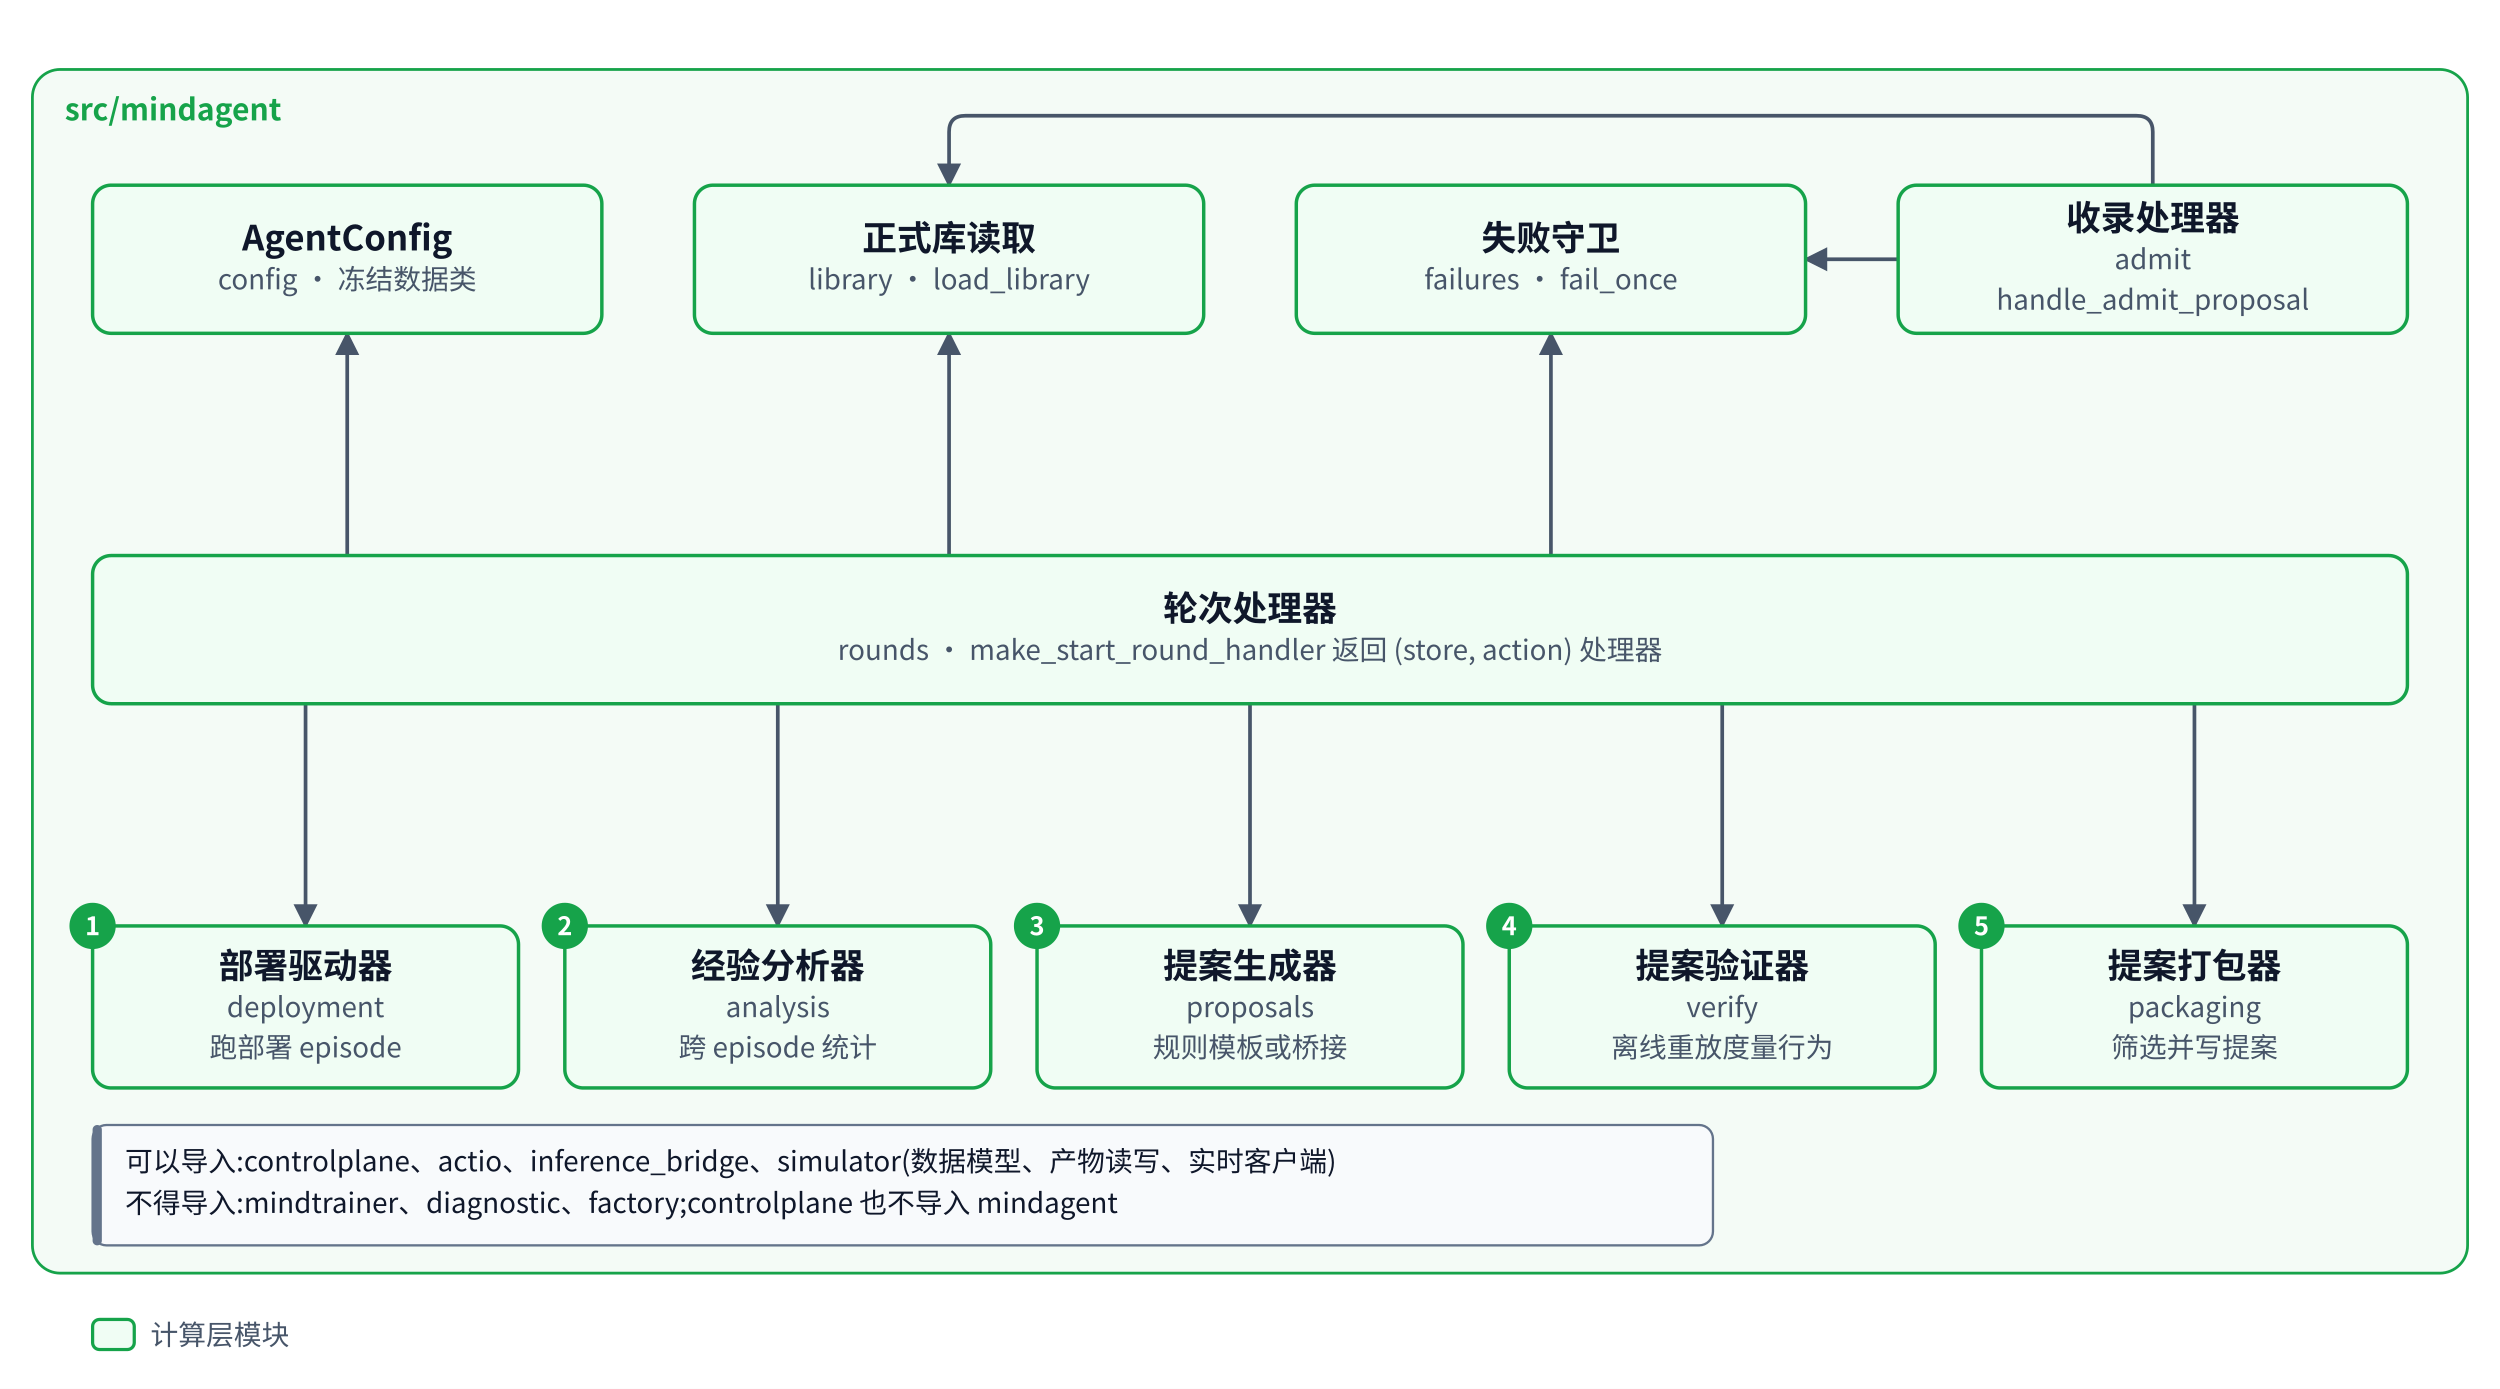
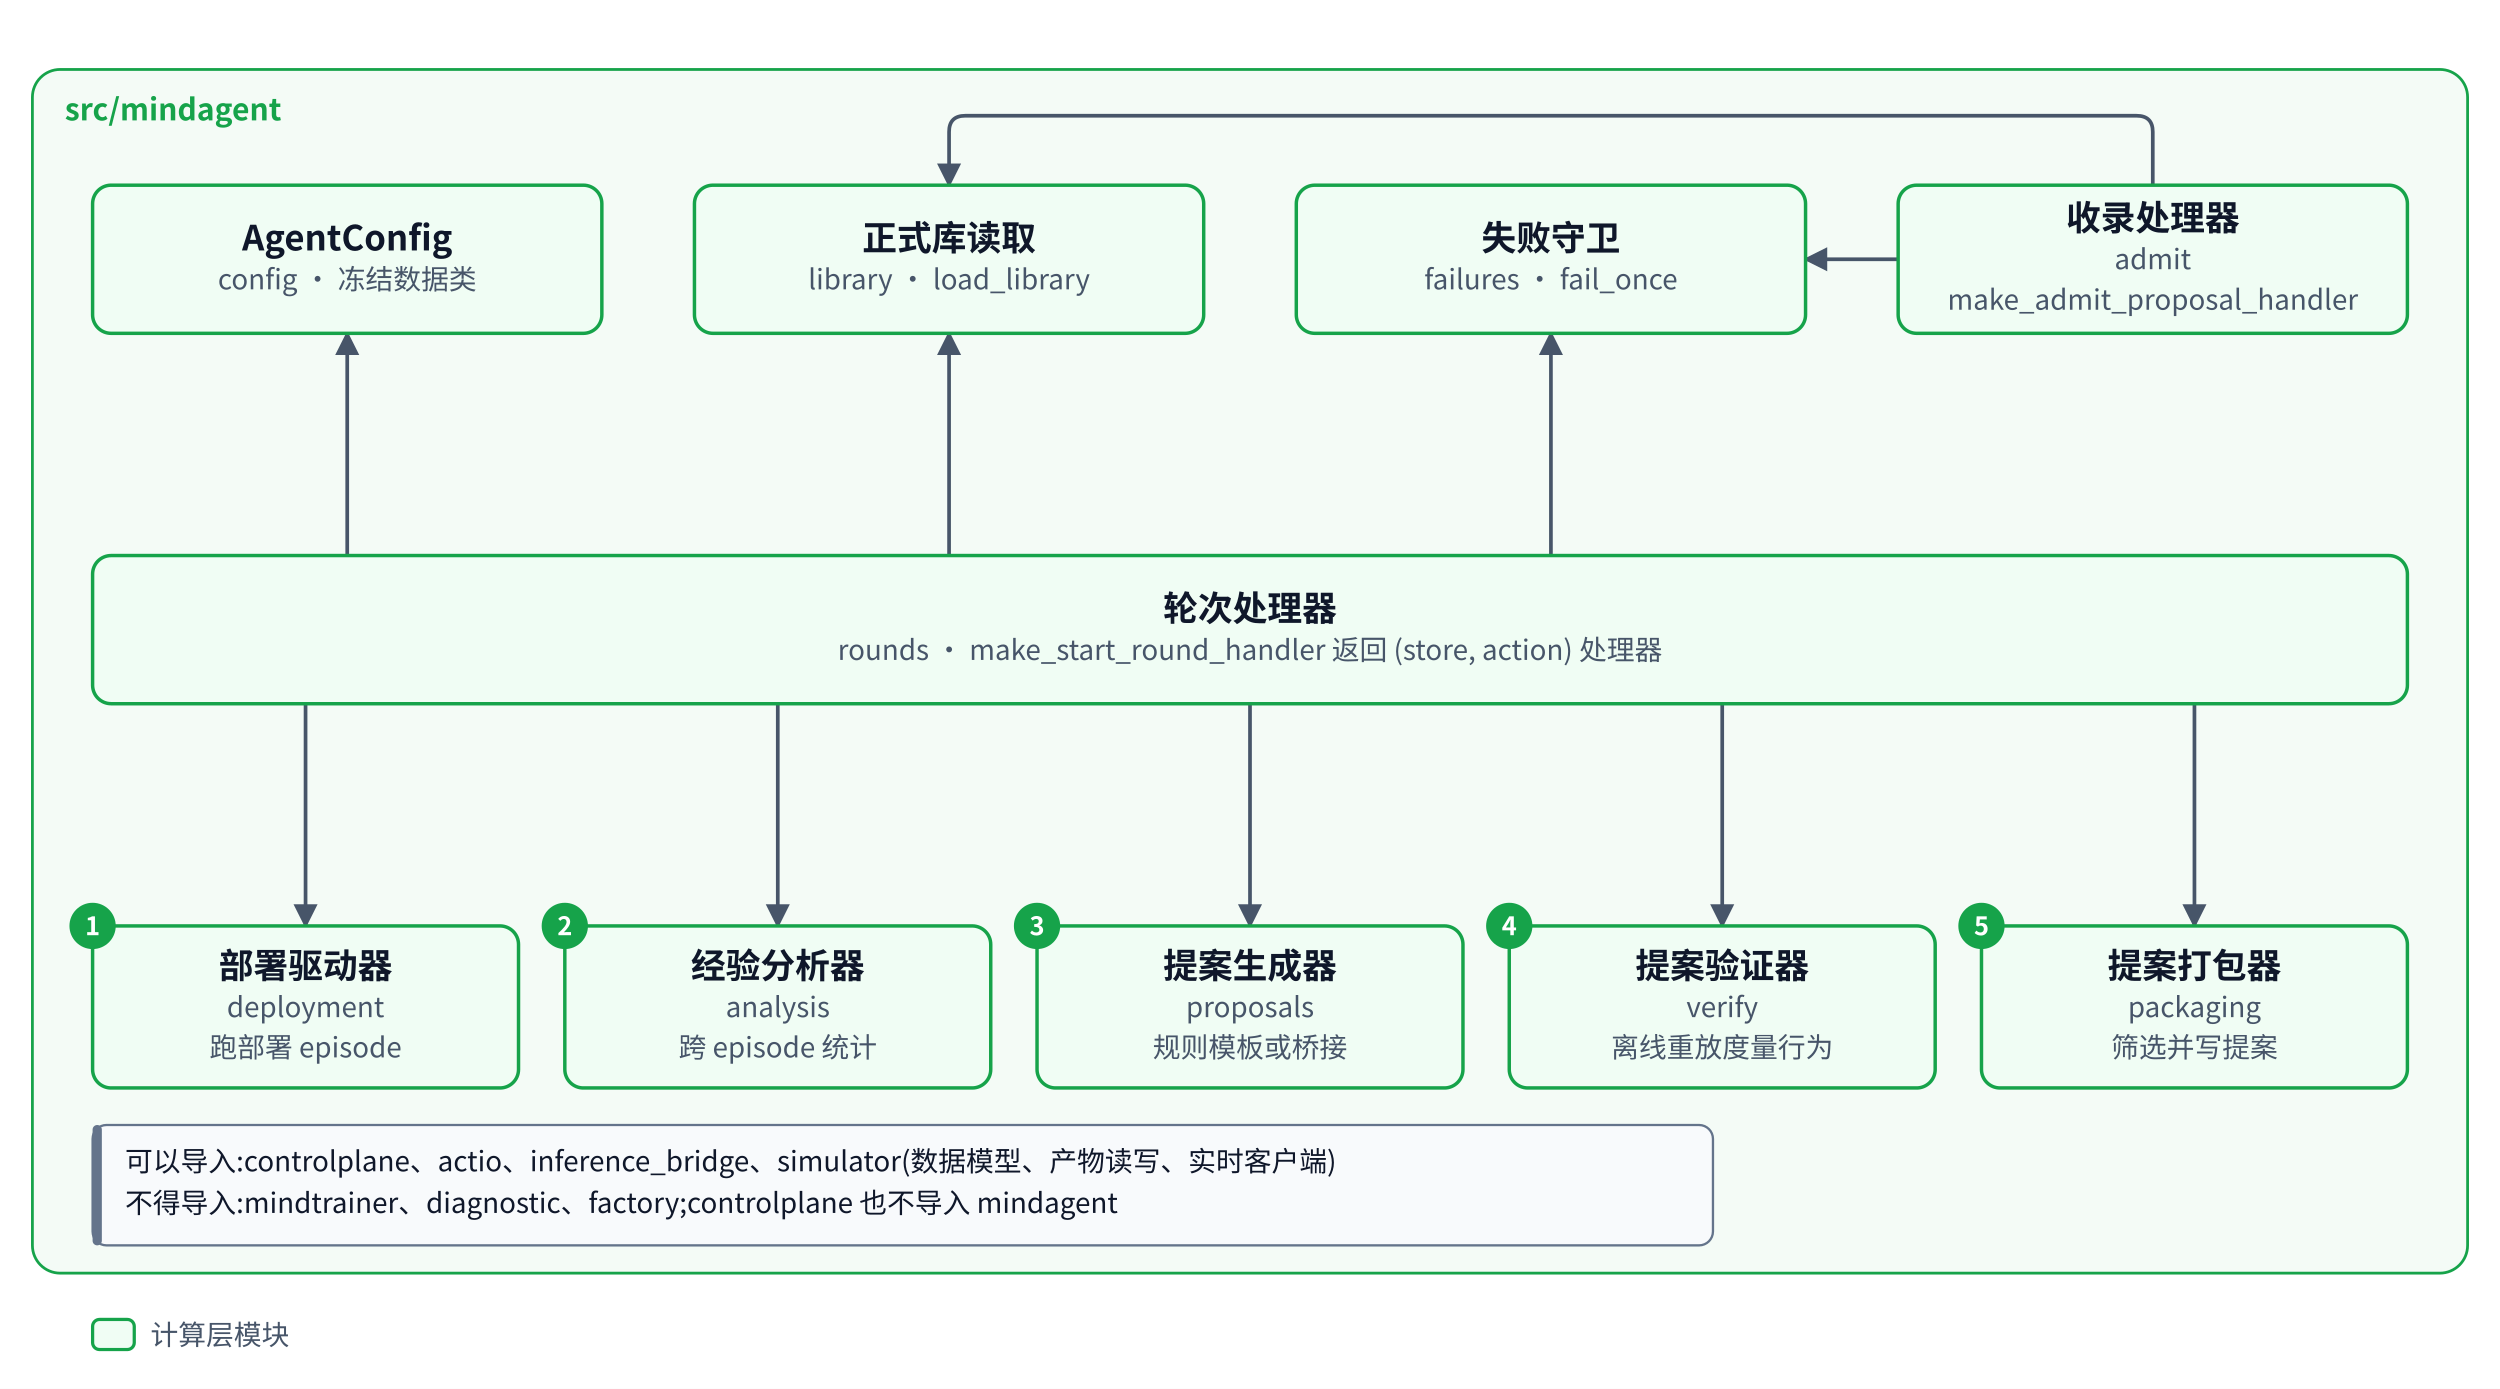
<svg xmlns="http://www.w3.org/2000/svg" viewBox="0 0 1080 600" width="1080" height="600" role="img" aria-labelledby="t d" font-family="-apple-system,BlinkMacSystemFont,'PingFang SC','Hiragino Sans GB','Noto Sans CJK SC','Microsoft YaHei','Segoe UI',Helvetica,Arial,sans-serif">
  <defs>
    <marker id="ah0" viewBox="0 0 10 10" refX="9" refY="5" markerWidth="6.5" markerHeight="6.5" orient="auto-start-reverse">
      <path d="M0,0 L10,5 L0,10 z" fill="#475569" />
    </marker>
  </defs>
  <rect width="1080" height="600" fill="#ffffff" />
  <rect x="14" y="30" width="1052" height="520" rx="12" fill="#16a34a" fill-opacity="0.05" stroke="#16a34a" stroke-width="1.2" />
  <text x="28" y="52" text-anchor="start" font-size="13" font-weight="700" fill="#16a34a">src/mindagent</text>
  <path d="M150.0,240.0 L150.0,144.0" fill="none" stroke="#475569" stroke-width="1.6" stroke-linejoin="round" stroke-linecap="round" marker-end="url(#ah0)" />
  <path d="M410.0,240.0 L410.0,144.0" fill="none" stroke="#475569" stroke-width="1.6" stroke-linejoin="round" stroke-linecap="round" marker-end="url(#ah0)" />
  <path d="M670.0,240.0 L670.0,144.0" fill="none" stroke="#475569" stroke-width="1.6" stroke-linejoin="round" stroke-linecap="round" marker-end="url(#ah0)" />
  <path d="M820.0,112.0 L780.0,112.0" fill="none" stroke="#475569" stroke-width="1.6" stroke-linejoin="round" stroke-linecap="round" marker-end="url(#ah0)" />
  <path d="M930.0,80.0 L930.0,57.0 Q930.0,50.0 923.0,50.0 L417.0,50.0 Q410.0,50.0 410.0,57.0 L410.0,80.0" fill="none" stroke="#475569" stroke-width="1.6" stroke-linejoin="round" stroke-linecap="round" marker-end="url(#ah0)" />
  <path d="M132.0,304.0 L132.0,400.0" fill="none" stroke="#475569" stroke-width="1.6" stroke-linejoin="round" stroke-linecap="round" marker-end="url(#ah0)" />
  <path d="M336.0,304.0 L336.0,400.0" fill="none" stroke="#475569" stroke-width="1.6" stroke-linejoin="round" stroke-linecap="round" marker-end="url(#ah0)" />
  <path d="M540.0,304.0 L540.0,400.0" fill="none" stroke="#475569" stroke-width="1.6" stroke-linejoin="round" stroke-linecap="round" marker-end="url(#ah0)" />
  <path d="M744.0,304.0 L744.0,400.0" fill="none" stroke="#475569" stroke-width="1.6" stroke-linejoin="round" stroke-linecap="round" marker-end="url(#ah0)" />
  <path d="M948.0,304.0 L948.0,400.0" fill="none" stroke="#475569" stroke-width="1.6" stroke-linejoin="round" stroke-linecap="round" marker-end="url(#ah0)" />
  <rect x="40" y="80" width="220" height="64" rx="8" fill="#f0fdf4" stroke="#16a34a" stroke-width="1.5" />
  <text x="150.0" y="108.2" text-anchor="middle" font-size="15" font-weight="700" fill="#0f172a">AgentConfig</text>
  <text x="150.0" y="125.0" text-anchor="middle" font-size="12" fill="#475569">config · 冻结数据类</text>
  <rect x="300" y="80" width="220" height="64" rx="8" fill="#f0fdf4" stroke="#16a34a" stroke-width="1.5" />
  <text x="410.0" y="108.2" text-anchor="middle" font-size="15" font-weight="700" fill="#0f172a">正式库读取</text>
  <text x="410.0" y="125.0" text-anchor="middle" font-size="12" fill="#475569">library · load_library</text>
  <rect x="560" y="80" width="220" height="64" rx="8" fill="#f0fdf4" stroke="#16a34a" stroke-width="1.5" />
  <text x="670.0" y="108.2" text-anchor="middle" font-size="15" font-weight="700" fill="#0f172a">失败守卫</text>
  <text x="670.0" y="125.0" text-anchor="middle" font-size="12" fill="#475569">failures · fail_once</text>
  <rect x="820" y="80" width="220" height="64" rx="8" fill="#f0fdf4" stroke="#16a34a" stroke-width="1.5" />
  <text x="930.0" y="99.5" text-anchor="middle" font-size="15" font-weight="700" fill="#0f172a">收录处理器</text>
  <text x="930.0" y="116.3" text-anchor="middle" font-size="12" fill="#475569">admit</text>
-   <text x="930.0" y="133.8" text-anchor="middle" font-size="12" fill="#475569">handle_admit_proposal</text>
+   <text x="930.0" y="133.8" text-anchor="middle" font-size="12" fill="#475569">make_admit_proposal_handler</text>
  <rect x="40" y="240" width="1000" height="64" rx="8" fill="#f0fdf4" stroke="#16a34a" stroke-width="1.5" />
  <text x="540.0" y="268.2" text-anchor="middle" font-size="15" font-weight="700" fill="#0f172a">轮次处理器</text>
  <text x="540.0" y="285.1" text-anchor="middle" font-size="12" fill="#475569">rounds · make_start_round_handler 返回 (store, action) 处理器</text>
  <rect x="40" y="400" width="184" height="70" rx="8" fill="#f0fdf4" stroke="#16a34a" stroke-width="1.5" />
  <text x="132.0" y="422.6" text-anchor="middle" font-size="15" font-weight="700" fill="#0f172a">部署驱动器</text>
  <text x="132.0" y="439.4" text-anchor="middle" font-size="12" fill="#475569">deployment</text>
  <text x="132.0" y="456.8" text-anchor="middle" font-size="12" fill="#475569">跑部署 episode</text>
  <rect x="244" y="400" width="184" height="70" rx="8" fill="#f0fdf4" stroke="#16a34a" stroke-width="1.5" />
  <text x="336.0" y="422.6" text-anchor="middle" font-size="15" font-weight="700" fill="#0f172a">经验分析器</text>
  <text x="336.0" y="439.4" text-anchor="middle" font-size="12" fill="#475569">analysis</text>
  <text x="336.0" y="456.8" text-anchor="middle" font-size="12" fill="#475569">跨 episode 统计</text>
  <rect x="448" y="400" width="184" height="70" rx="8" fill="#f0fdf4" stroke="#16a34a" stroke-width="1.5" />
  <text x="540.0" y="422.6" text-anchor="middle" font-size="15" font-weight="700" fill="#0f172a">提案生成器</text>
  <text x="540.0" y="439.4" text-anchor="middle" font-size="12" fill="#475569">proposals</text>
  <text x="540.0" y="456.8" text-anchor="middle" font-size="12" fill="#475569">规则模板或桥接</text>
  <rect x="652" y="400" width="184" height="70" rx="8" fill="#f0fdf4" stroke="#16a34a" stroke-width="1.5" />
  <text x="744.0" y="422.6" text-anchor="middle" font-size="15" font-weight="700" fill="#0f172a">提案验证器</text>
  <text x="744.0" y="439.4" text-anchor="middle" font-size="12" fill="#475569">verify</text>
  <text x="744.0" y="456.8" text-anchor="middle" font-size="12" fill="#475569">离线重放度量行为</text>
  <rect x="856" y="400" width="184" height="70" rx="8" fill="#f0fdf4" stroke="#16a34a" stroke-width="1.5" />
  <text x="948.0" y="422.6" text-anchor="middle" font-size="15" font-weight="700" fill="#0f172a">提案打包器</text>
  <text x="948.0" y="439.4" text-anchor="middle" font-size="12" fill="#475569">packaging</text>
  <text x="948.0" y="456.8" text-anchor="middle" font-size="12" fill="#475569">筛选并写提案</text>
  <circle cx="40" cy="400" r="10" fill="#16a34a" />
  <text x="40" y="404" text-anchor="middle" font-size="11" font-weight="700" fill="#ffffff">1</text>
  <circle cx="244" cy="400" r="10" fill="#16a34a" />
  <text x="244" y="404" text-anchor="middle" font-size="11" font-weight="700" fill="#ffffff">2</text>
  <circle cx="448" cy="400" r="10" fill="#16a34a" />
  <text x="448" y="404" text-anchor="middle" font-size="11" font-weight="700" fill="#ffffff">3</text>
  <circle cx="652" cy="400" r="10" fill="#16a34a" />
  <text x="652" y="404" text-anchor="middle" font-size="11" font-weight="700" fill="#ffffff">4</text>
  <circle cx="856" cy="400" r="10" fill="#16a34a" />
  <text x="856" y="404" text-anchor="middle" font-size="11" font-weight="700" fill="#ffffff">5</text>
  <rect x="40" y="486" width="700" height="52.0" rx="6" fill="#f8fafc" stroke="#64748b" stroke-width="1" />
  <rect x="40" y="486" width="4" height="52.0" rx="2" fill="#64748b" />
  <text x="54" y="506.0" font-size="12" fill="#0f172a">可以导入:controlplane、actio、inference_bridge、simulator(数据模型、产物读写、实时客户端)</text>
  <text x="54" y="524.0" font-size="12" fill="#0f172a">不得导入:mindtrainer、diagnostic、factory;controlplane 也不导入 mindagent</text>
  <rect x="40" y="570" width="18" height="13" rx="3" fill="#f0fdf4" stroke="#16a34a" stroke-width="1.4" />
  <text x="65" y="581" font-size="12" fill="#475569">计算层模块</text>
</svg>
